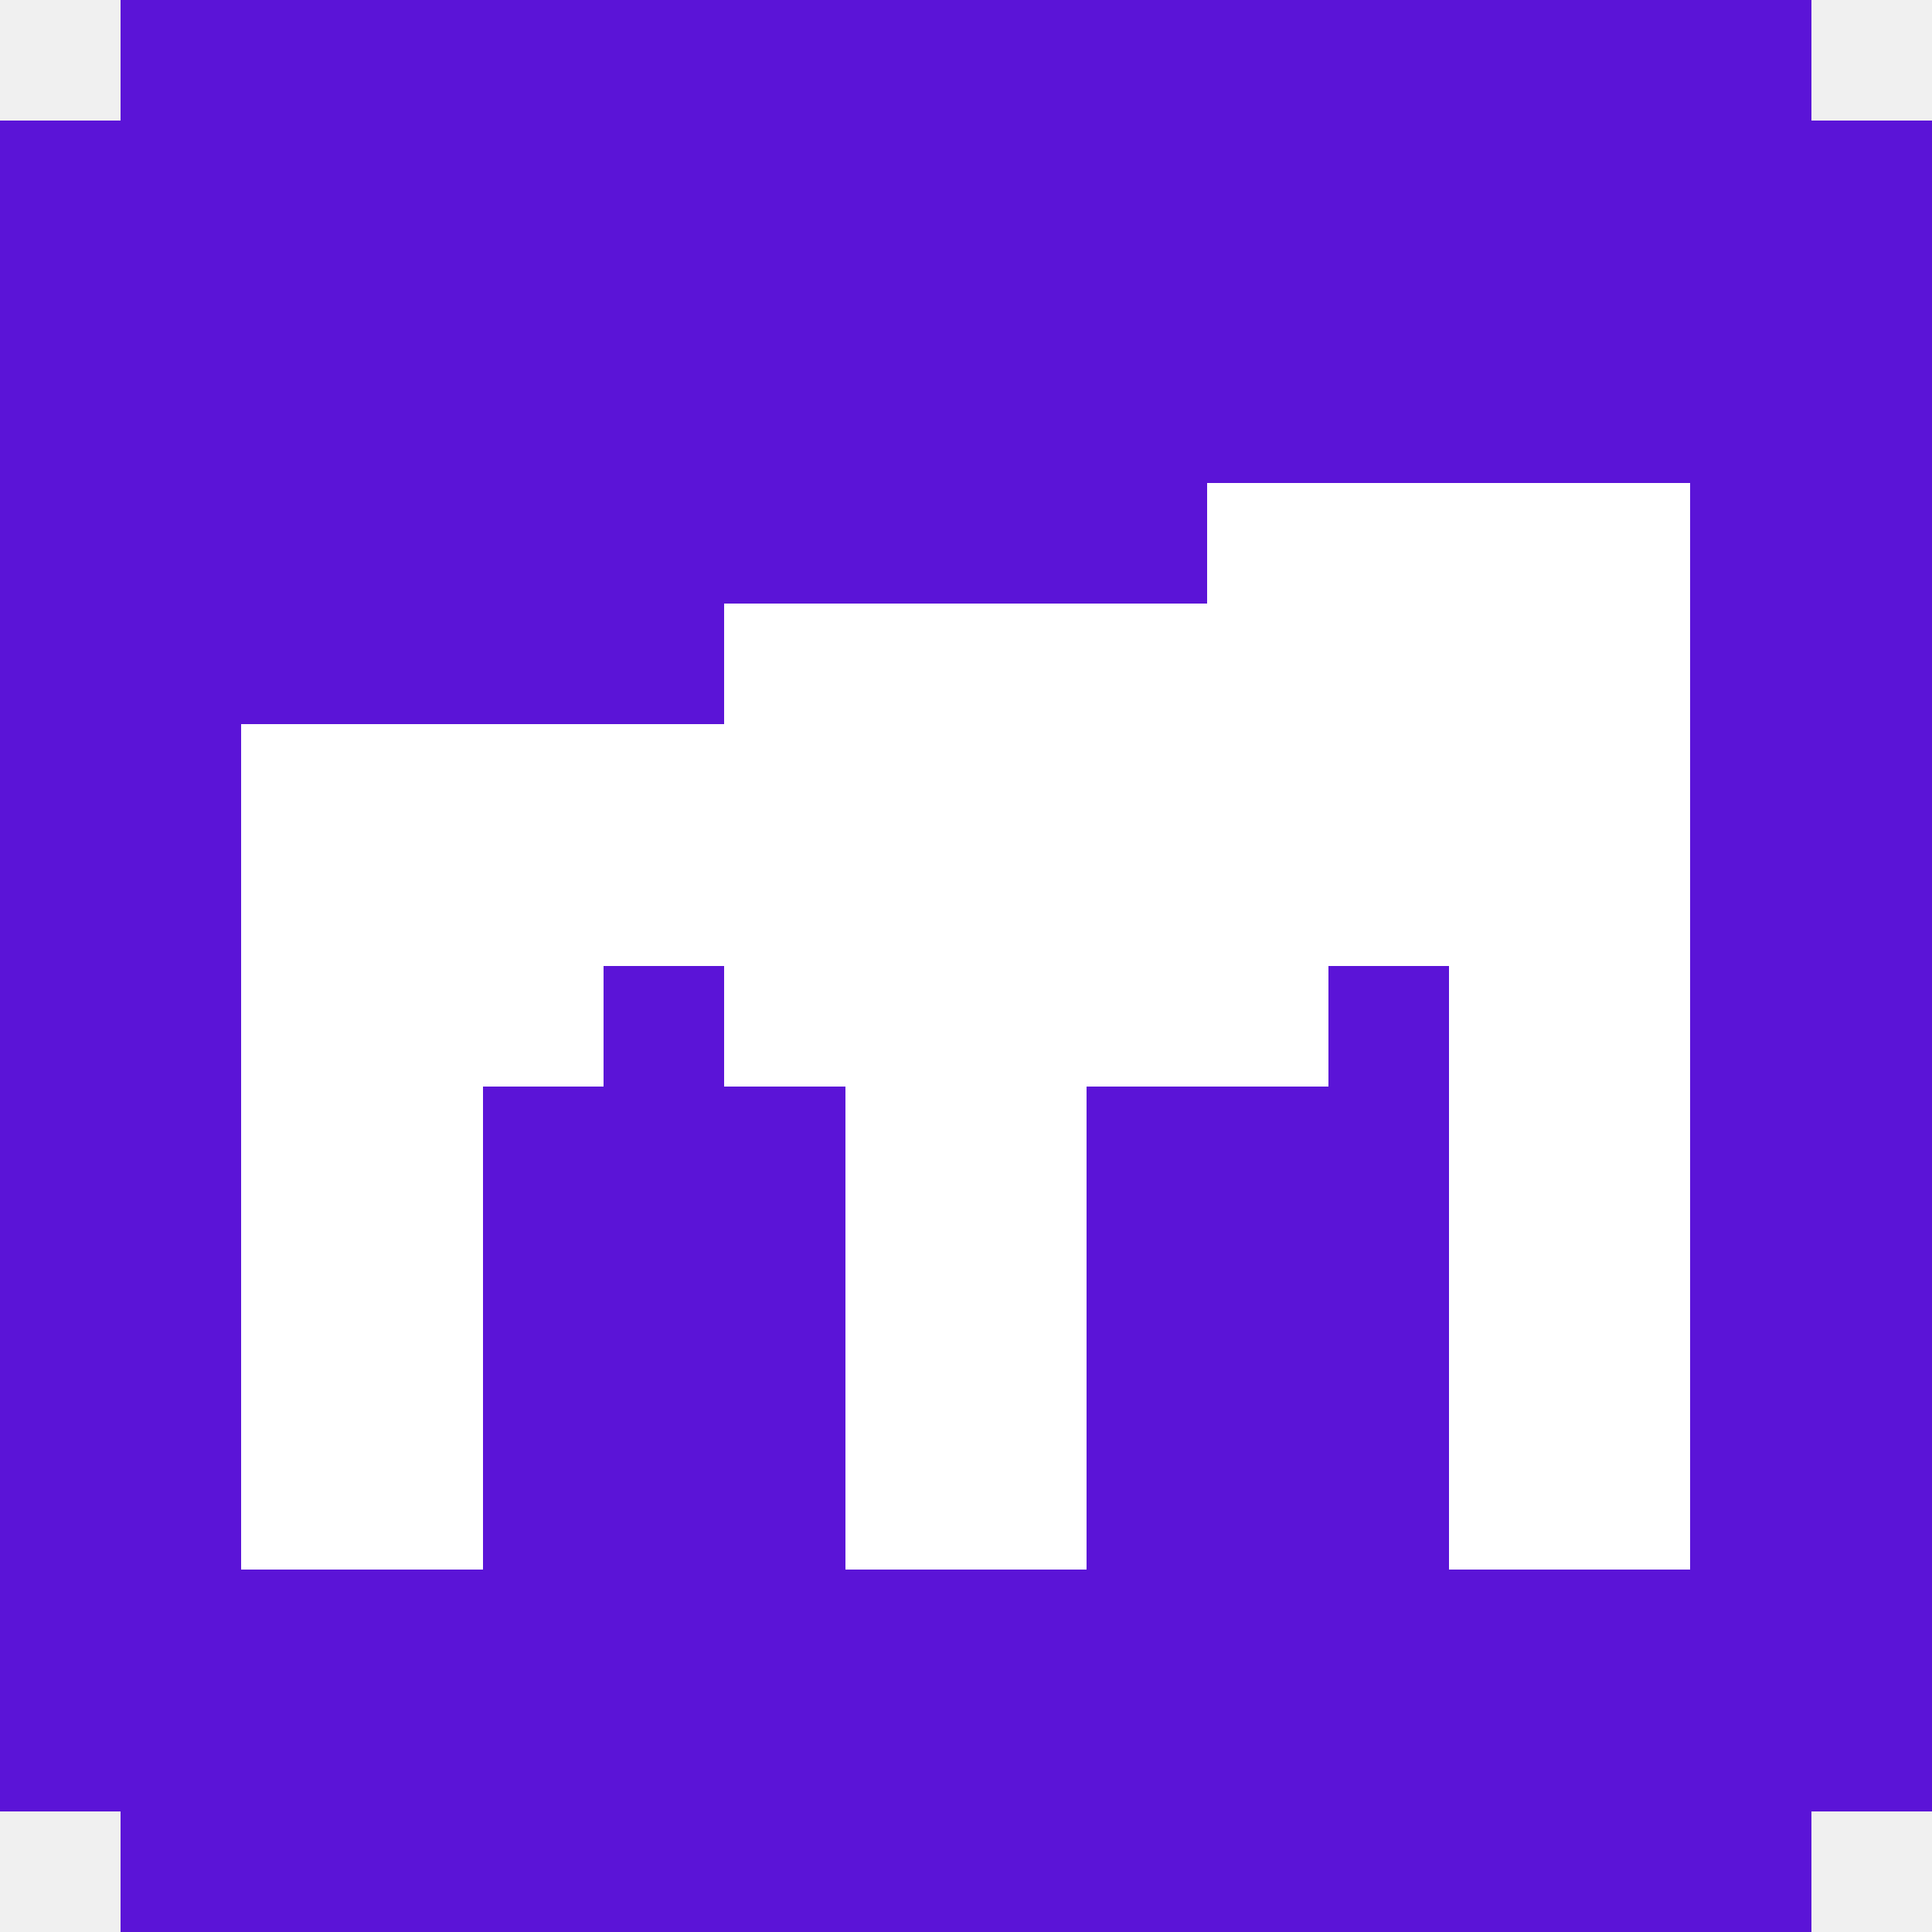
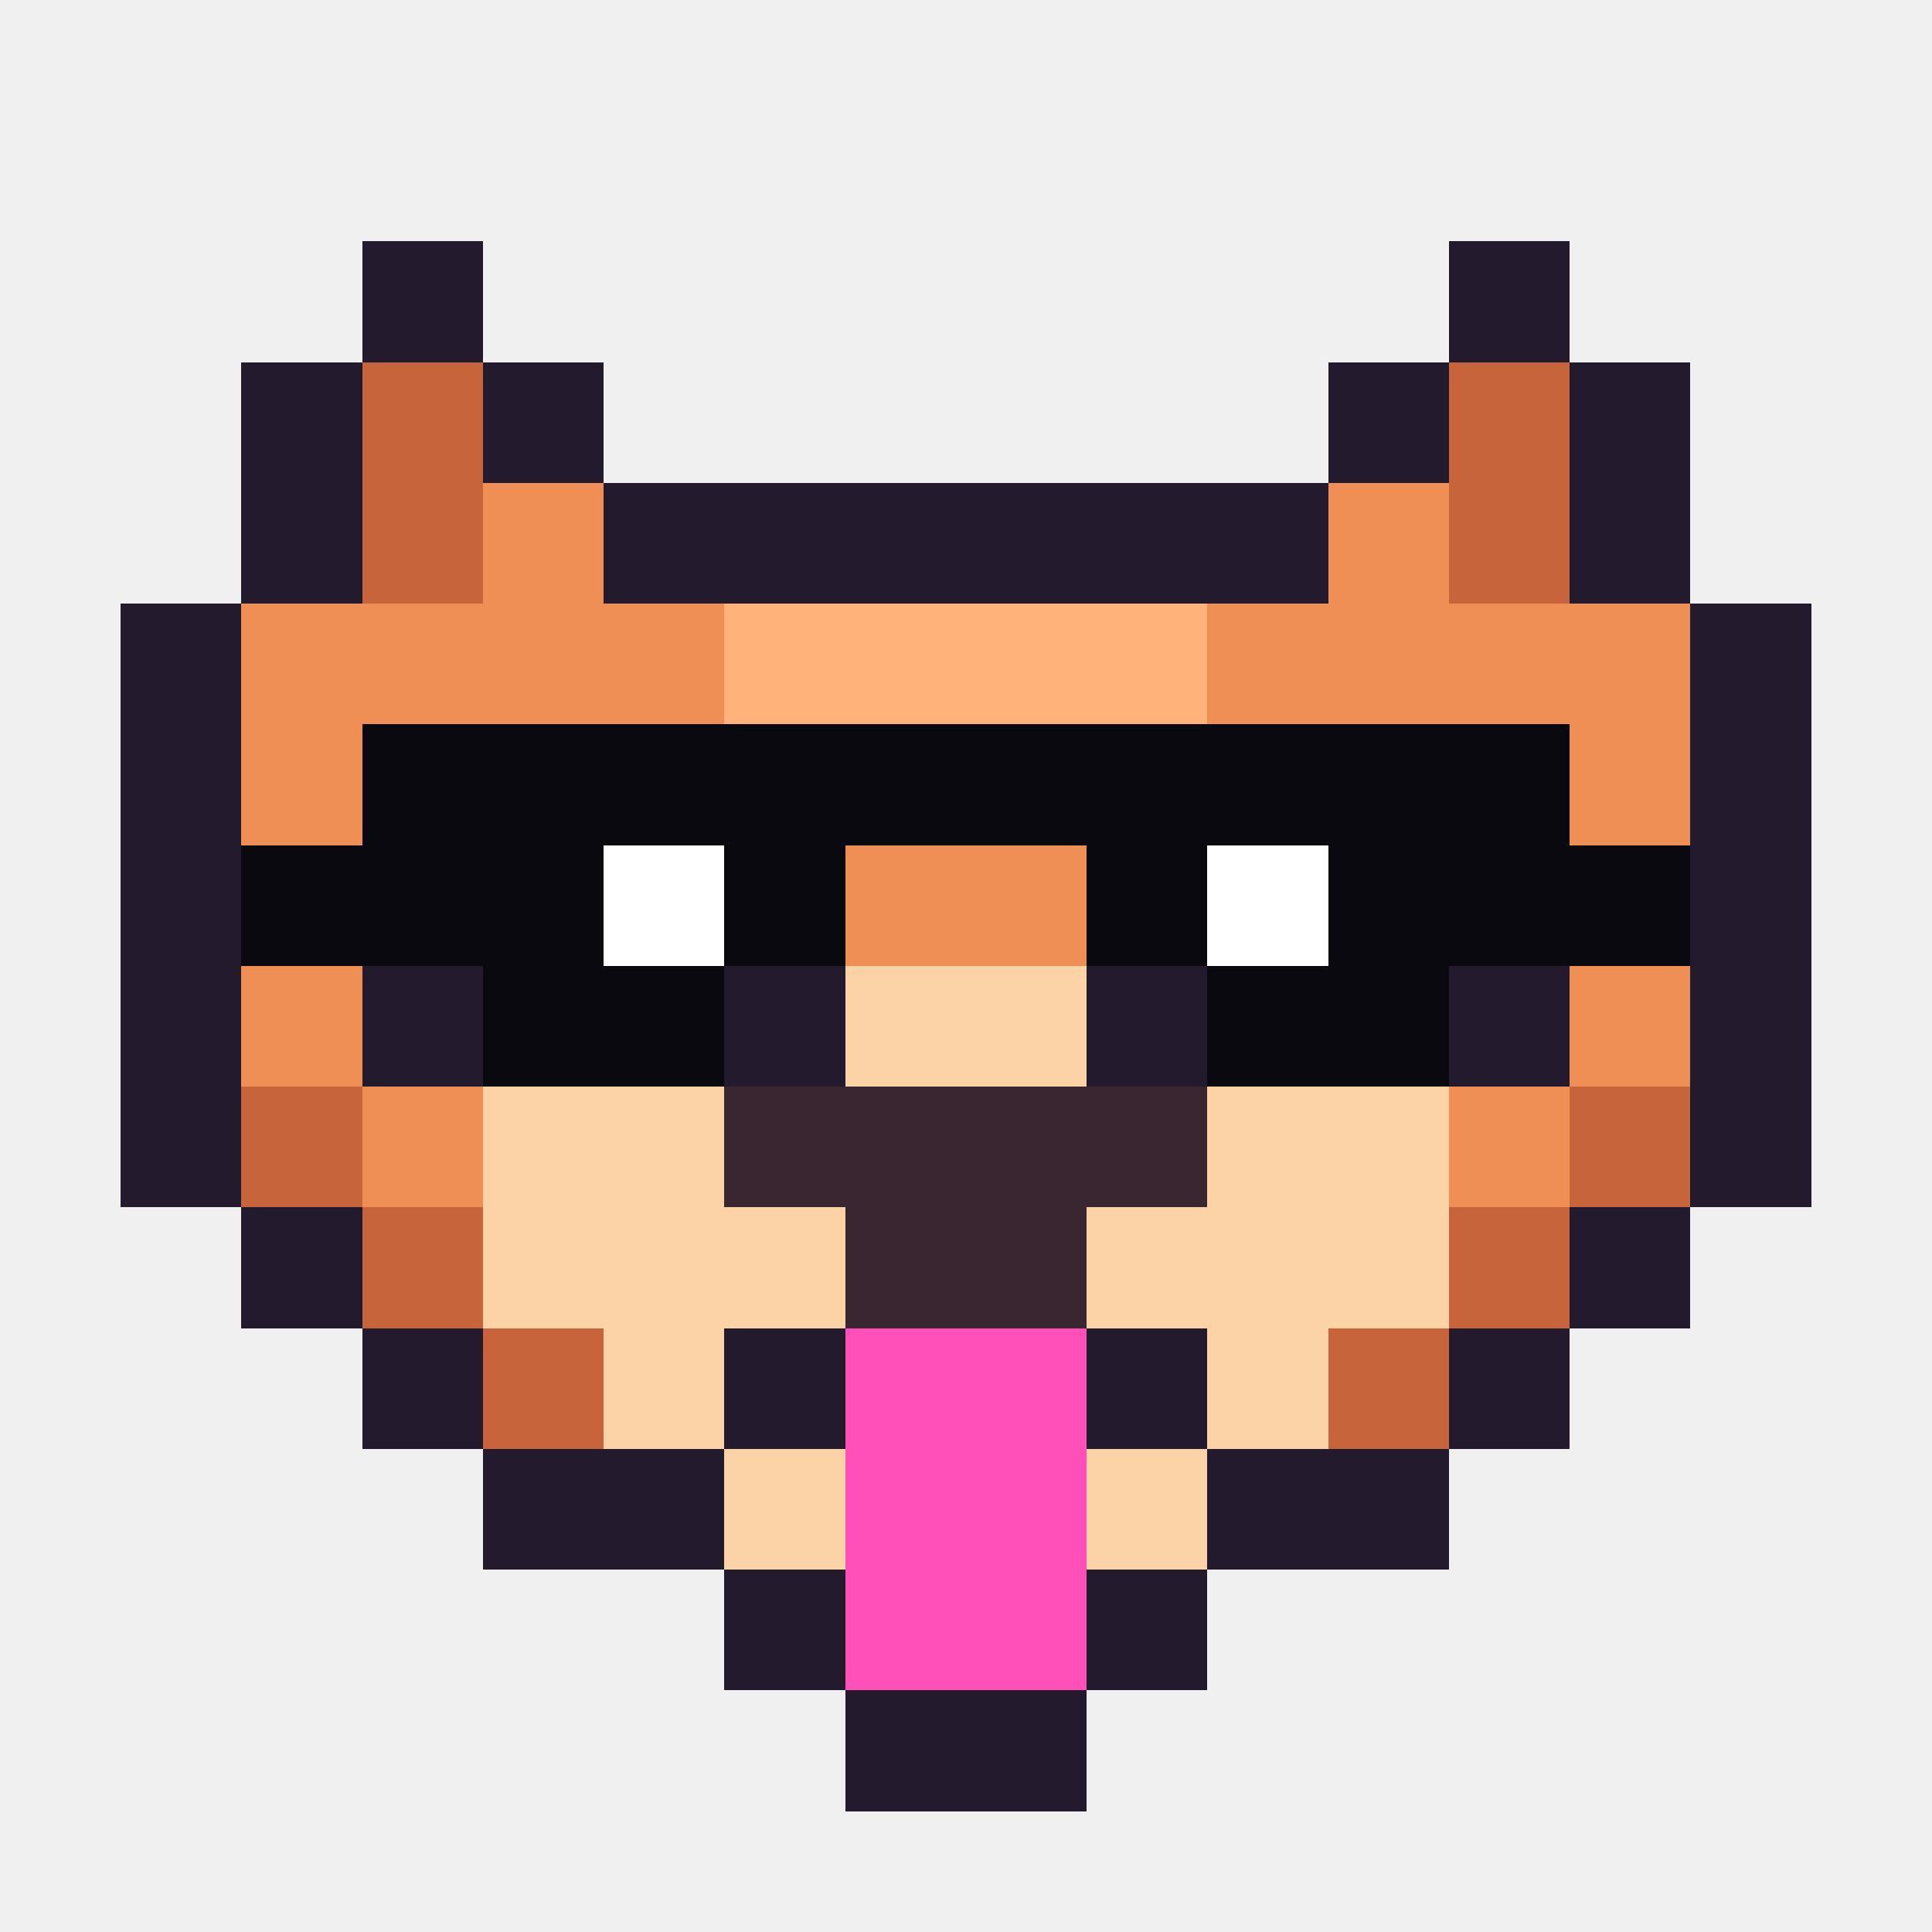
<svg xmlns="http://www.w3.org/2000/svg" viewBox="0 0 16 16" shape-rendering="crispEdges">
-   <rect x="1" y="0" width="14" height="1" fill="#5b14d7" />
-   <rect x="0" y="1" width="16" height="1" fill="#5b14d7" />
-   <rect x="0" y="2" width="16" height="1" fill="#5b14d7" />
-   <rect x="0" y="3" width="16" height="1" fill="#5b14d7" />
-   <rect x="0" y="4" width="10" height="1" fill="#5b14d7" />
-   <rect x="10" y="4" width="4" height="1" fill="#ffffff" />
-   <rect x="14" y="4" width="2" height="1" fill="#5b14d7" />
-   <rect x="0" y="5" width="6" height="1" fill="#5b14d7" />
-   <rect x="6" y="5" width="8" height="1" fill="#ffffff" />
-   <rect x="14" y="5" width="2" height="1" fill="#5b14d7" />
-   <rect x="0" y="6" width="2" height="1" fill="#5b14d7" />
-   <rect x="2" y="6" width="12" height="1" fill="#ffffff" />
-   <rect x="14" y="6" width="2" height="1" fill="#5b14d7" />
-   <rect x="0" y="7" width="2" height="1" fill="#5b14d7" />
-   <rect x="2" y="7" width="12" height="1" fill="#ffffff" />
-   <rect x="14" y="7" width="2" height="1" fill="#5b14d7" />
-   <rect x="0" y="8" width="2" height="1" fill="#5b14d7" />
-   <rect x="2" y="8" width="3" height="1" fill="#ffffff" />
-   <rect x="5" y="8" width="1" height="1" fill="#5b14d7" />
-   <rect x="6" y="8" width="5" height="1" fill="#ffffff" />
-   <rect x="11" y="8" width="1" height="1" fill="#5b14d7" />
-   <rect x="12" y="8" width="2" height="1" fill="#ffffff" />
-   <rect x="14" y="8" width="2" height="1" fill="#5b14d7" />
-   <rect x="0" y="9" width="2" height="1" fill="#5b14d7" />
-   <rect x="2" y="9" width="2" height="1" fill="#ffffff" />
-   <rect x="4" y="9" width="3" height="1" fill="#5b14d7" />
-   <rect x="7" y="9" width="2" height="1" fill="#ffffff" />
-   <rect x="9" y="9" width="3" height="1" fill="#5b14d7" />
-   <rect x="12" y="9" width="2" height="1" fill="#ffffff" />
-   <rect x="14" y="9" width="2" height="1" fill="#5b14d7" />
-   <rect x="0" y="10" width="2" height="1" fill="#5b14d7" />
-   <rect x="2" y="10" width="2" height="1" fill="#ffffff" />
-   <rect x="4" y="10" width="3" height="1" fill="#5b14d7" />
-   <rect x="7" y="10" width="2" height="1" fill="#ffffff" />
-   <rect x="9" y="10" width="3" height="1" fill="#5b14d7" />
-   <rect x="12" y="10" width="2" height="1" fill="#ffffff" />
-   <rect x="14" y="10" width="2" height="1" fill="#5b14d7" />
-   <rect x="0" y="11" width="2" height="1" fill="#5b14d7" />
-   <rect x="2" y="11" width="2" height="1" fill="#ffffff" />
-   <rect x="4" y="11" width="3" height="1" fill="#5b14d7" />
-   <rect x="7" y="11" width="2" height="1" fill="#ffffff" />
-   <rect x="9" y="11" width="3" height="1" fill="#5b14d7" />
-   <rect x="12" y="11" width="2" height="1" fill="#ffffff" />
-   <rect x="14" y="11" width="2" height="1" fill="#5b14d7" />
-   <rect x="0" y="12" width="2" height="1" fill="#5b14d7" />
-   <rect x="2" y="12" width="2" height="1" fill="#ffffff" />
-   <rect x="4" y="12" width="3" height="1" fill="#5b14d7" />
-   <rect x="7" y="12" width="2" height="1" fill="#ffffff" />
-   <rect x="9" y="12" width="3" height="1" fill="#5b14d7" />
-   <rect x="12" y="12" width="2" height="1" fill="#ffffff" />
-   <rect x="14" y="12" width="2" height="1" fill="#5b14d7" />
-   <rect x="0" y="13" width="16" height="1" fill="#5b14d7" />
-   <rect x="0" y="14" width="16" height="1" fill="#5b14d7" />
-   <rect x="1" y="15" width="14" height="1" fill="#5b14d7" />
+   <rect x="3" y="2" width="1" height="1" fill="#241a2e" />
+   <rect x="12" y="2" width="1" height="1" fill="#241a2e" />
+   <rect x="2" y="3" width="1" height="1" fill="#241a2e" />
+   <rect x="3" y="3" width="1" height="1" fill="#c8643c" />
+   <rect x="4" y="3" width="1" height="1" fill="#241a2e" />
+   <rect x="11" y="3" width="1" height="1" fill="#241a2e" />
+   <rect x="12" y="3" width="1" height="1" fill="#c8643c" />
+   <rect x="13" y="3" width="1" height="1" fill="#241a2e" />
+   <rect x="2" y="4" width="1" height="1" fill="#241a2e" />
+   <rect x="3" y="4" width="1" height="1" fill="#c8643c" />
+   <rect x="4" y="4" width="1" height="1" fill="#ef8f55" />
+   <rect x="5" y="4" width="6" height="1" fill="#241a2e" />
+   <rect x="11" y="4" width="1" height="1" fill="#ef8f55" />
+   <rect x="12" y="4" width="1" height="1" fill="#c8643c" />
+   <rect x="13" y="4" width="1" height="1" fill="#241a2e" />
+   <rect x="1" y="5" width="1" height="1" fill="#241a2e" />
+   <rect x="2" y="5" width="4" height="1" fill="#ef8f55" />
+   <rect x="6" y="5" width="4" height="1" fill="#ffb27a" />
+   <rect x="10" y="5" width="4" height="1" fill="#ef8f55" />
+   <rect x="14" y="5" width="1" height="1" fill="#241a2e" />
+   <rect x="1" y="6" width="1" height="1" fill="#241a2e" />
+   <rect x="2" y="6" width="1" height="1" fill="#ef8f55" />
+   <rect x="3" y="6" width="10" height="1" fill="#0b0910" />
+   <rect x="13" y="6" width="1" height="1" fill="#ef8f55" />
+   <rect x="14" y="6" width="1" height="1" fill="#241a2e" />
+   <rect x="1" y="7" width="1" height="1" fill="#241a2e" />
+   <rect x="2" y="7" width="3" height="1" fill="#0b0910" />
+   <rect x="5" y="7" width="1" height="1" fill="#ffffff" />
+   <rect x="6" y="7" width="1" height="1" fill="#0b0910" />
+   <rect x="7" y="7" width="2" height="1" fill="#ef8f55" />
+   <rect x="9" y="7" width="1" height="1" fill="#0b0910" />
+   <rect x="10" y="7" width="1" height="1" fill="#ffffff" />
+   <rect x="11" y="7" width="3" height="1" fill="#0b0910" />
+   <rect x="14" y="7" width="1" height="1" fill="#241a2e" />
+   <rect x="1" y="8" width="1" height="1" fill="#241a2e" />
+   <rect x="2" y="8" width="1" height="1" fill="#ef8f55" />
+   <rect x="3" y="8" width="1" height="1" fill="#241a2e" />
+   <rect x="4" y="8" width="2" height="1" fill="#0b0910" />
+   <rect x="6" y="8" width="1" height="1" fill="#241a2e" />
+   <rect x="7" y="8" width="2" height="1" fill="#fbd3a6" />
+   <rect x="9" y="8" width="1" height="1" fill="#241a2e" />
+   <rect x="10" y="8" width="2" height="1" fill="#0b0910" />
+   <rect x="12" y="8" width="1" height="1" fill="#241a2e" />
+   <rect x="13" y="8" width="1" height="1" fill="#ef8f55" />
+   <rect x="14" y="8" width="1" height="1" fill="#241a2e" />
+   <rect x="1" y="9" width="1" height="1" fill="#241a2e" />
+   <rect x="2" y="9" width="1" height="1" fill="#c8643c" />
+   <rect x="3" y="9" width="1" height="1" fill="#ef8f55" />
+   <rect x="4" y="9" width="2" height="1" fill="#fbd3a6" />
+   <rect x="6" y="9" width="4" height="1" fill="#3a2630" />
+   <rect x="10" y="9" width="2" height="1" fill="#fbd3a6" />
+   <rect x="12" y="9" width="1" height="1" fill="#ef8f55" />
+   <rect x="13" y="9" width="1" height="1" fill="#c8643c" />
+   <rect x="14" y="9" width="1" height="1" fill="#241a2e" />
+   <rect x="2" y="10" width="1" height="1" fill="#241a2e" />
+   <rect x="3" y="10" width="1" height="1" fill="#c8643c" />
+   <rect x="4" y="10" width="3" height="1" fill="#fbd3a6" />
+   <rect x="7" y="10" width="2" height="1" fill="#3a2630" />
+   <rect x="9" y="10" width="3" height="1" fill="#fbd3a6" />
+   <rect x="12" y="10" width="1" height="1" fill="#c8643c" />
+   <rect x="13" y="10" width="1" height="1" fill="#241a2e" />
+   <rect x="3" y="11" width="1" height="1" fill="#241a2e" />
+   <rect x="4" y="11" width="1" height="1" fill="#c8643c" />
+   <rect x="5" y="11" width="1" height="1" fill="#fbd3a6" />
+   <rect x="6" y="11" width="1" height="1" fill="#241a2e" />
+   <rect x="7" y="11" width="2" height="1" fill="#ff4fb8" />
+   <rect x="9" y="11" width="1" height="1" fill="#241a2e" />
+   <rect x="10" y="11" width="1" height="1" fill="#fbd3a6" />
+   <rect x="11" y="11" width="1" height="1" fill="#c8643c" />
+   <rect x="12" y="11" width="1" height="1" fill="#241a2e" />
+   <rect x="4" y="12" width="2" height="1" fill="#241a2e" />
+   <rect x="6" y="12" width="1" height="1" fill="#fbd3a6" />
+   <rect x="7" y="12" width="2" height="1" fill="#ff4fb8" />
+   <rect x="9" y="12" width="1" height="1" fill="#fbd3a6" />
+   <rect x="10" y="12" width="2" height="1" fill="#241a2e" />
+   <rect x="6" y="13" width="1" height="1" fill="#241a2e" />
+   <rect x="7" y="13" width="2" height="1" fill="#ff4fb8" />
+   <rect x="9" y="13" width="1" height="1" fill="#241a2e" />
+   <rect x="7" y="14" width="2" height="1" fill="#241a2e" />
</svg>
